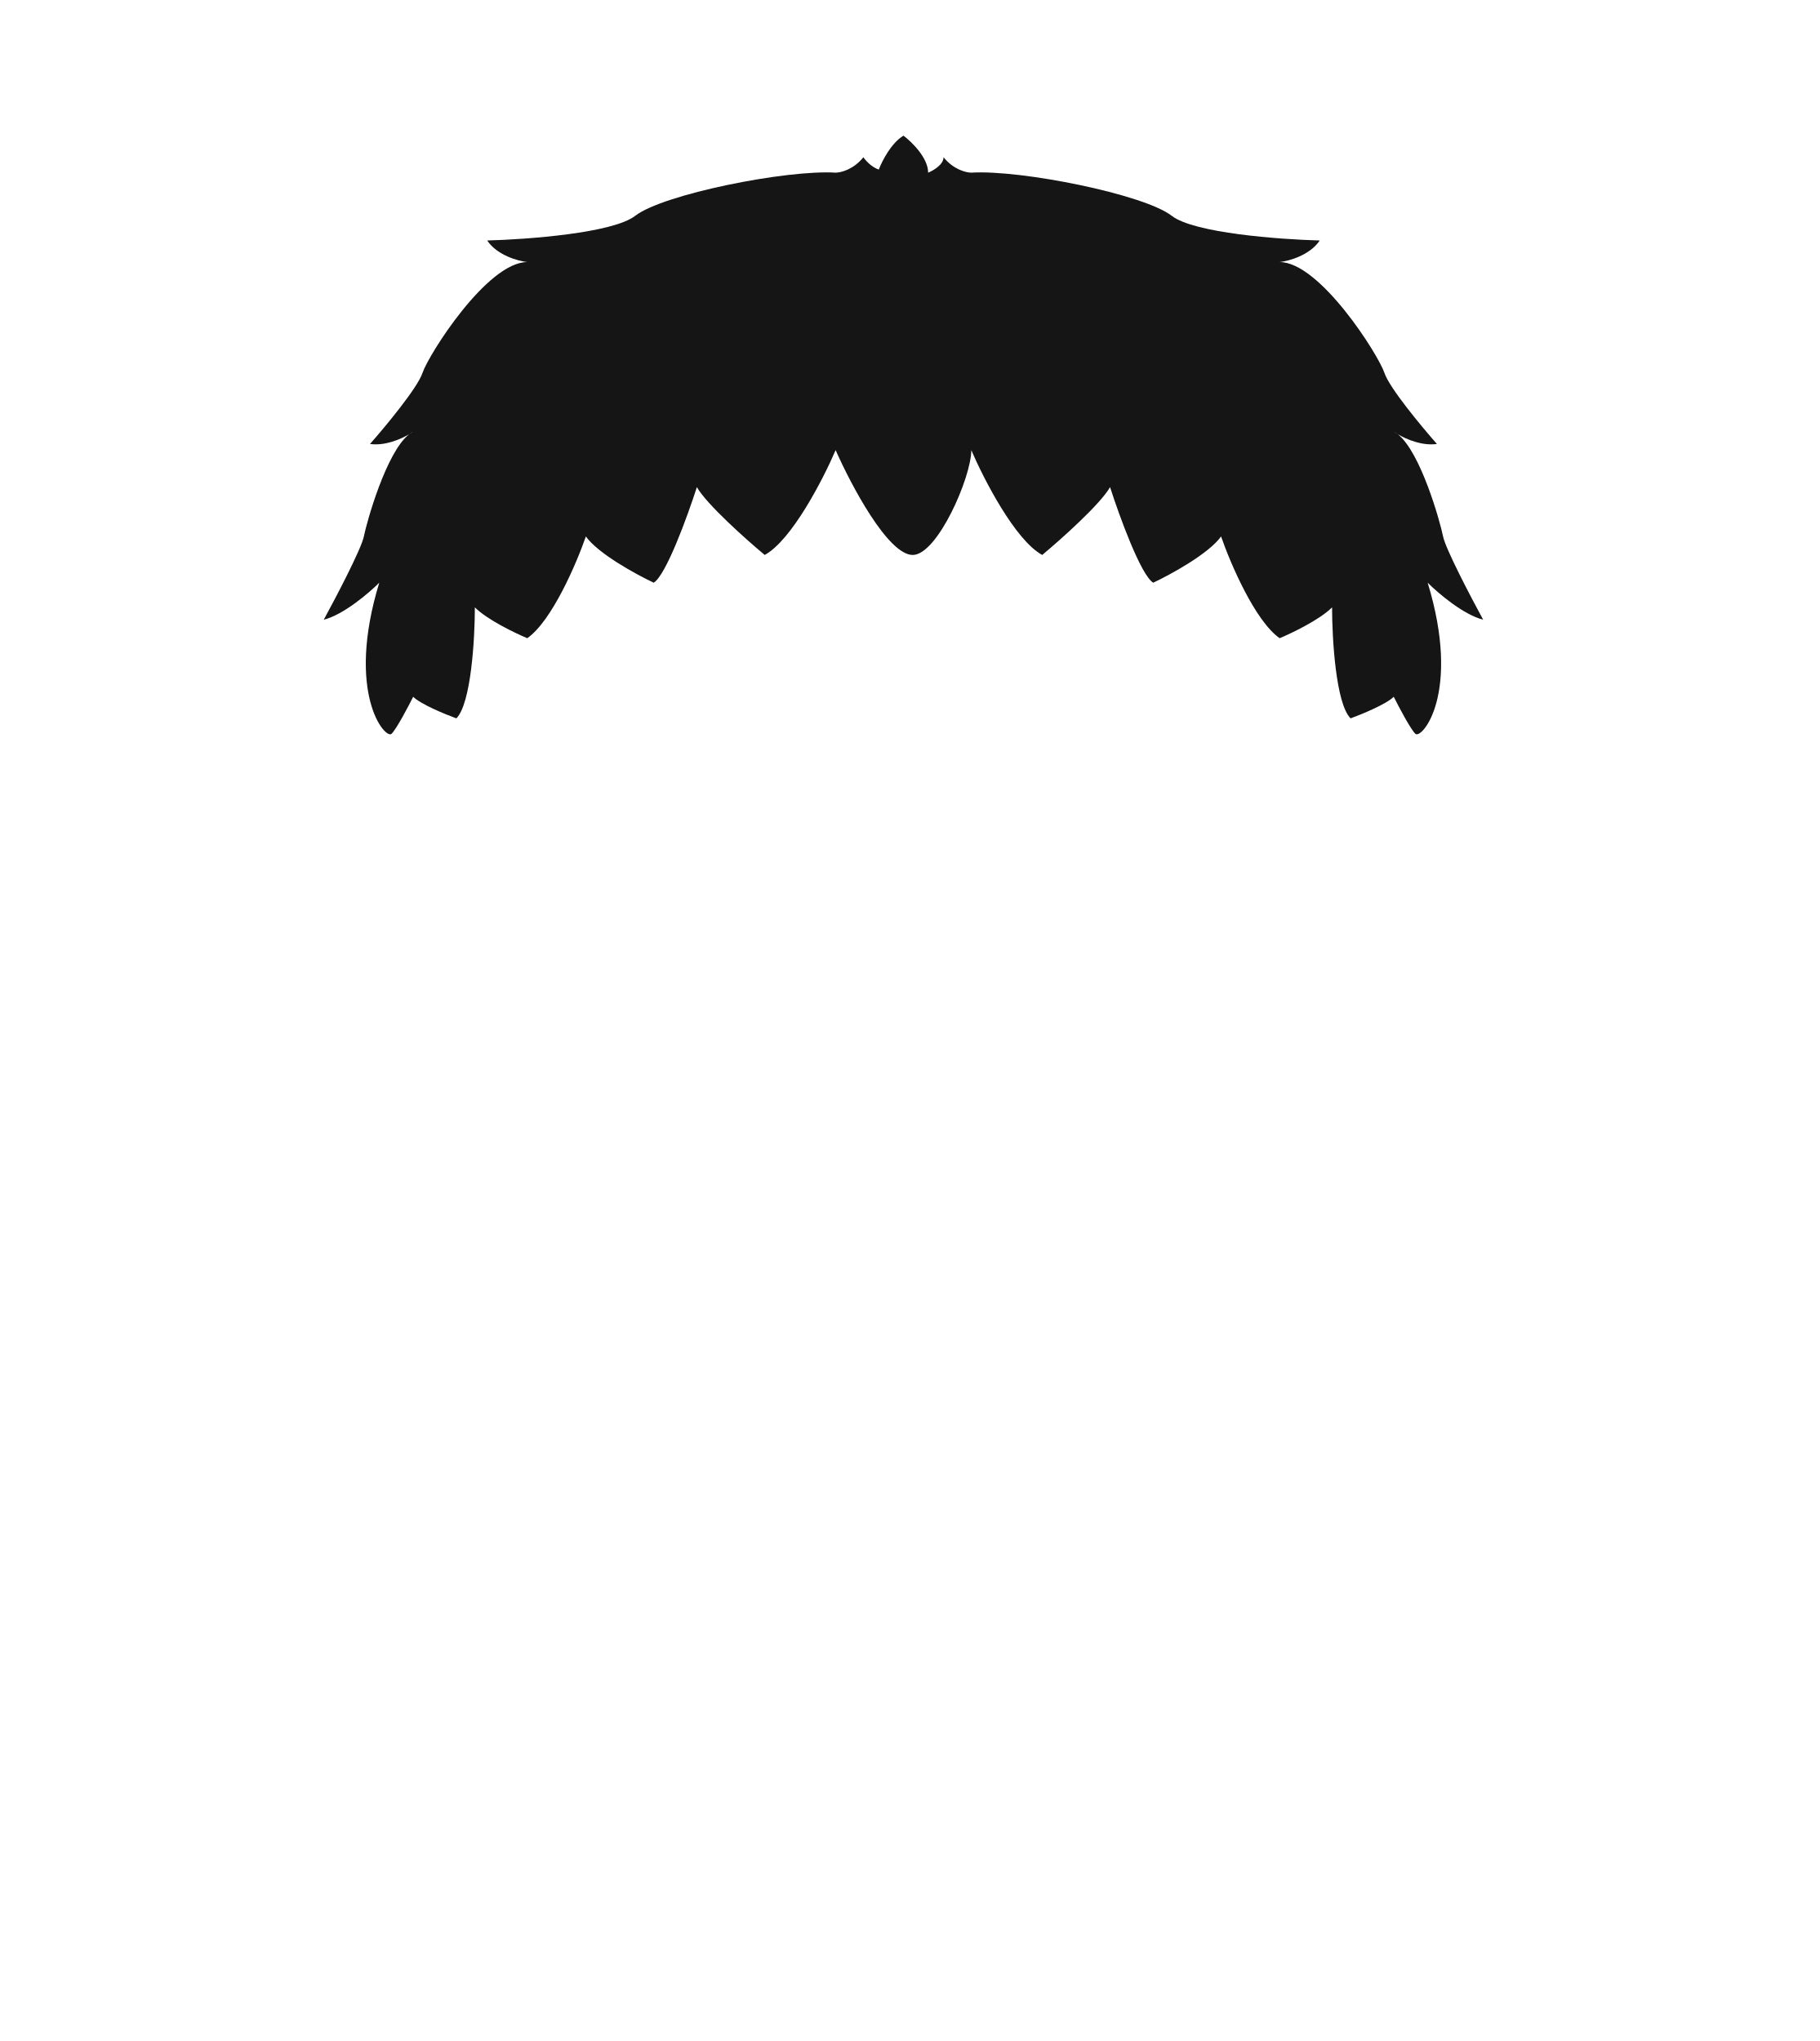
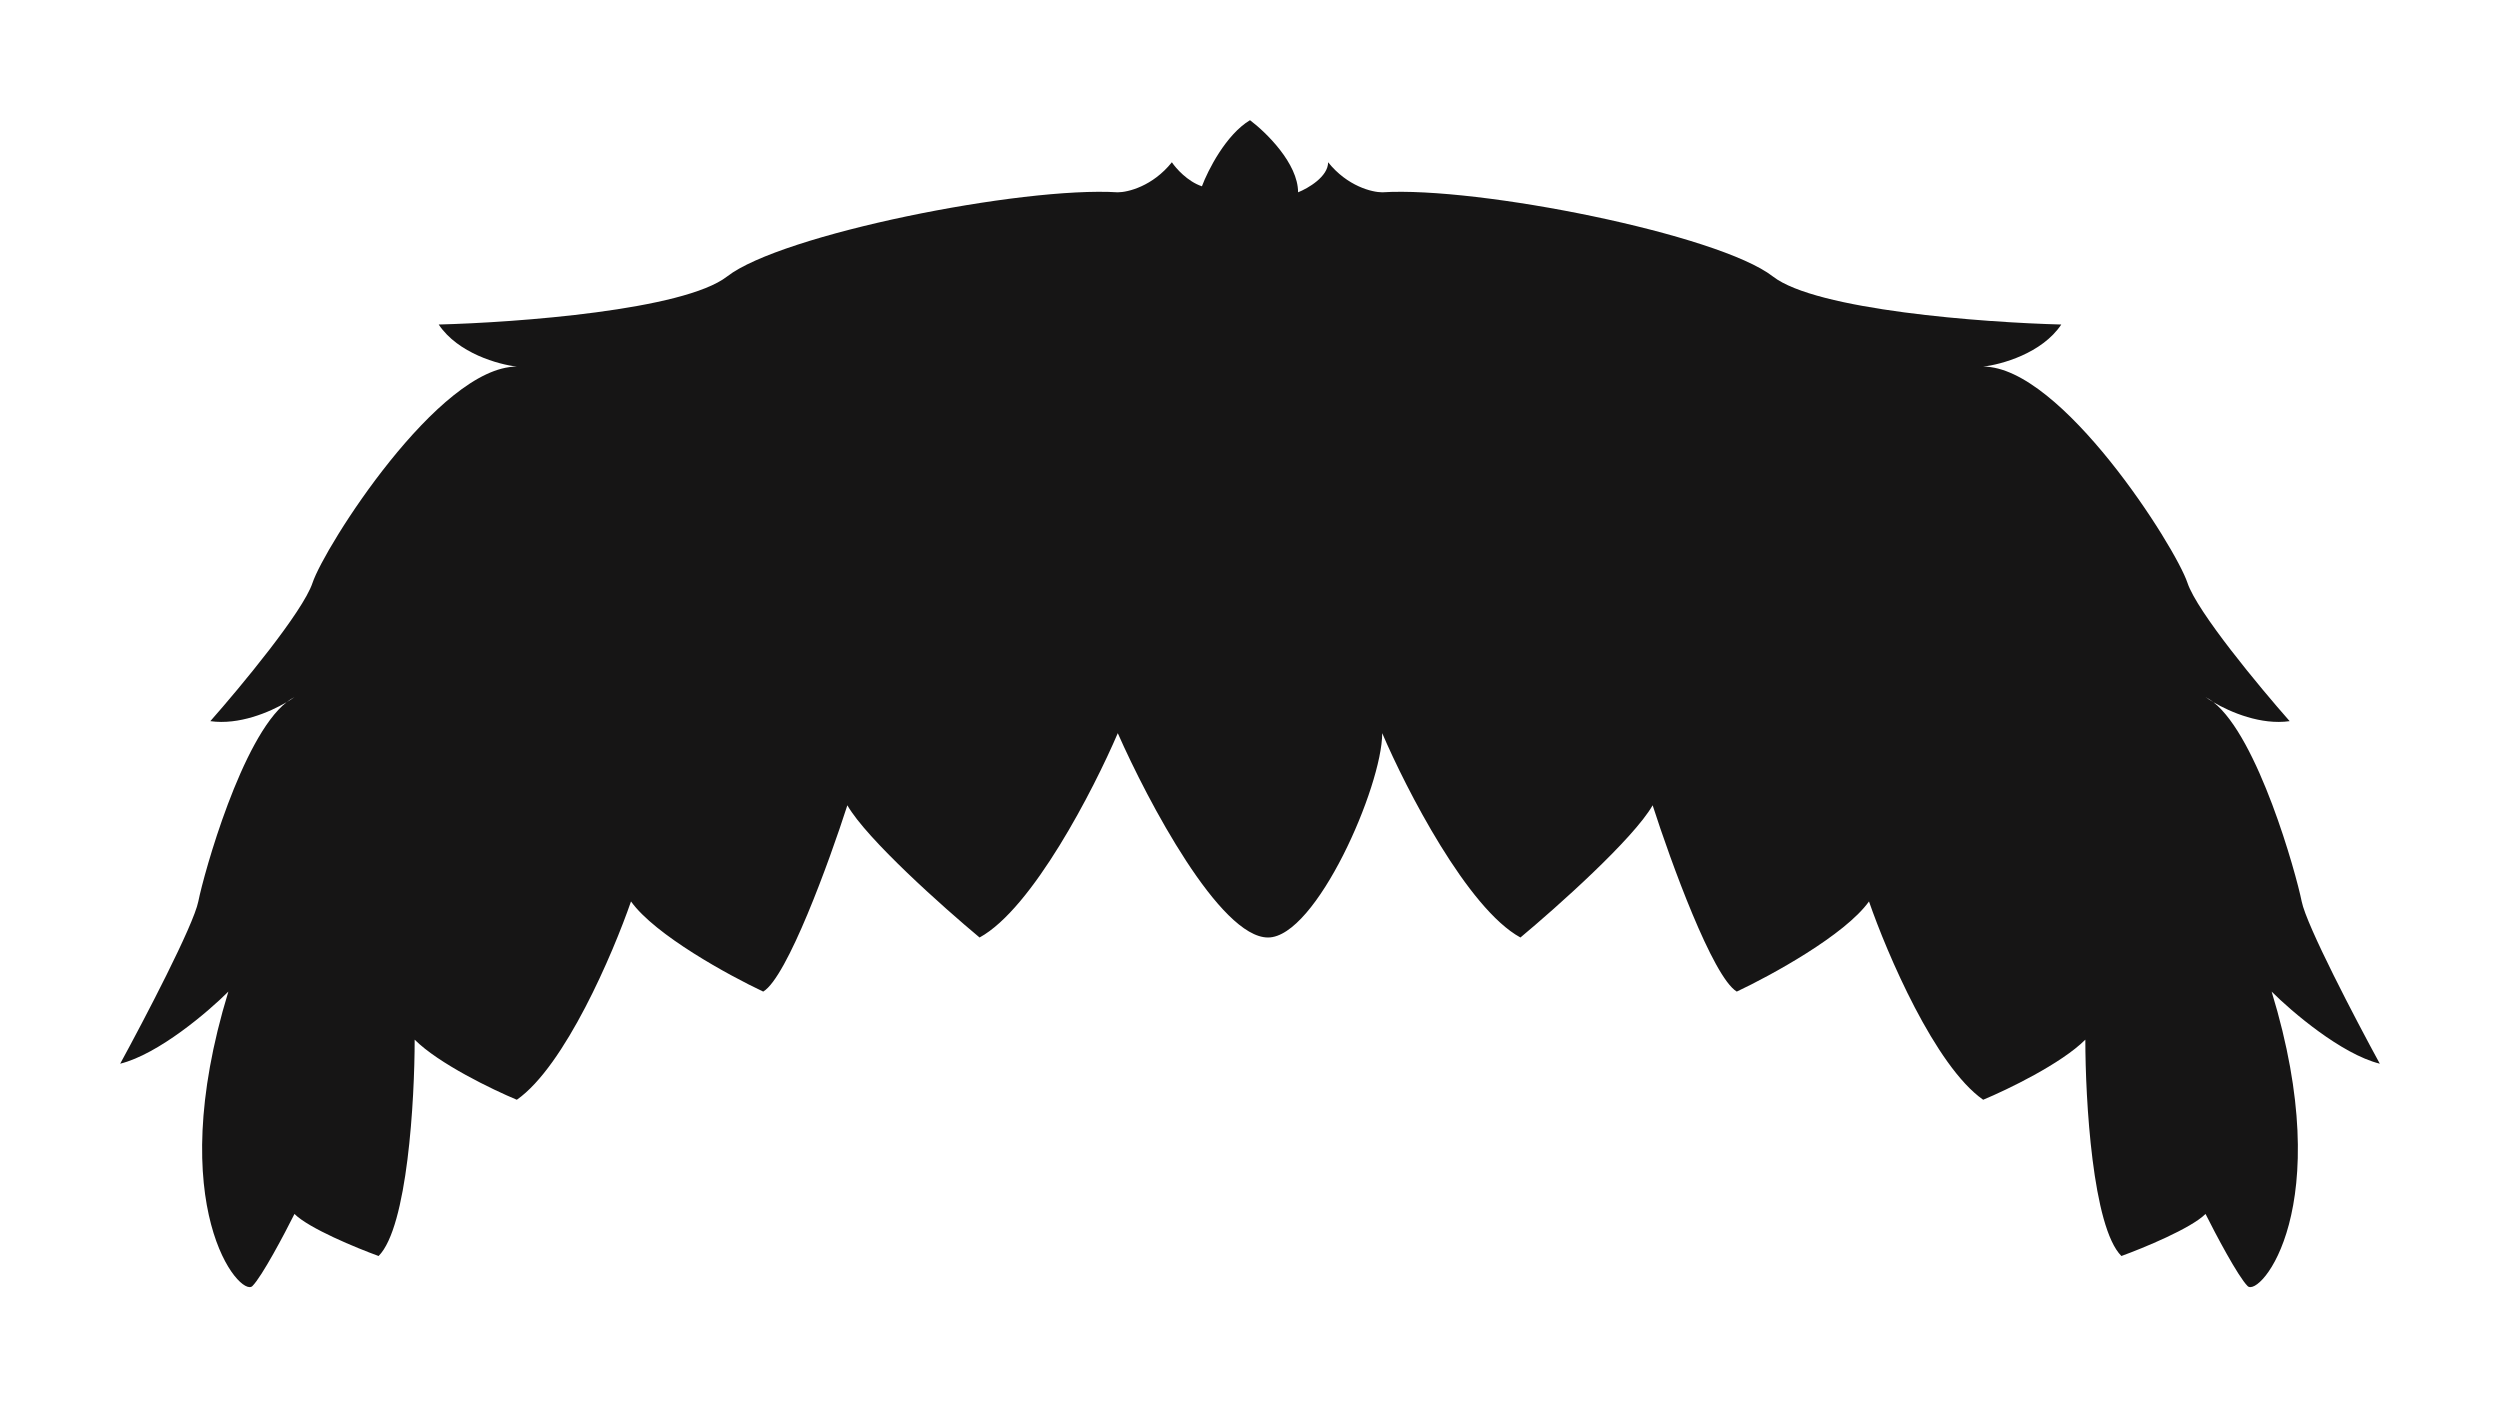
- <svg xmlns="http://www.w3.org/2000/svg" width="295" height="331" viewBox="0 0 295 331" fill="none">
-   <path d="M226.655 70.422C226.439 70.252 226.22 70.11 226 70C226.178 70.127 226.399 70.271 226.655 70.422Z" fill="#161515" />
-   <path d="M124 90C128.4 87.6 133.5 77.667 135.5 73C138 78.667 144 90 148 90C152 90 157.5 77.4 157.5 73C159.5 77.667 164.6 87.6 169 90C172 87.5 178.4 81.8 180 79C181.5 83.667 185 93.3 187 94.5C189.833 93.167 196 89.8 198 87C199.5 91.333 203.5 100.7 207.5 103.5C209.5 102.667 214 100.5 216 98.5C216 103.5 216.6 114.1 219 116.5C220.833 115.833 224.8 114.2 226 113C226.833 114.667 228.7 118.2 229.5 119C230.5 120 237 112.5 231.5 94.5C233.167 96.167 237.3 99.7 240.5 100.5C238.5 96.833 234.4 89 234 87C233.528 84.638 230.376 73.346 226.655 70.422C226.399 70.271 226.178 70.127 226 70C226.22 70.11 226.439 70.252 226.655 70.422C228.085 71.265 230.626 72.339 233 72C230.5 69.167 225.3 62.9 224.5 60.5C223.5 57.5 214 42.5 207.5 42.5C209 42.333 212.4 41.4 214 39C207.5 38.833 193.6 37.8 190 35C185.5 31.5 165.5 27.5 157.5 28C156.667 28 154.6 27.5 153 25.5C153 26.7 151.333 27.667 150.5 28C150.5 25.6 147.833 23 146.5 22C144.5 23.2 143 26.167 142.5 27.5C141.3 27.1 140.333 26 140 25.5C138.4 27.5 136.333 28 135.5 28C127.5 27.5 107.5 31.5 103 35C99.4 37.8 85.5 38.833 79 39C80.6 41.4 84 42.333 85.5 42.5C79 42.5 69.5 57.5 68.5 60.5C67.7 62.9 62.5 69.167 60 72C62.374 72.339 64.915 71.265 66.345 70.422C66.561 70.252 66.78 70.11 67 70C66.822 70.127 66.601 70.271 66.345 70.422C62.624 73.346 59.472 84.638 59 87C58.6 89 54.5 96.833 52.5 100.5C55.7 99.7 59.833 96.167 61.5 94.5C56 112.5 62.5 120 63.5 119C64.3 118.2 66.167 114.667 67 113C68.2 114.2 72.167 115.833 74 116.5C76.4 114.1 77 103.5 77 98.5C79 100.5 83.5 102.667 85.5 103.5C89.5 100.7 93.5 91.333 95 87C97 89.8 103.167 93.167 106 94.5C108 93.3 111.5 83.667 113 79C114.6 81.8 121 87.5 124 90Z" fill="#161515" />
+ <svg xmlns="http://www.w3.org/2000/svg" width="208" height="117" viewBox="0 0 208 117" fill="none">
+   <path d="M124 90C128.4 87.6 133.5 77.667 135.5 73C138 78.667 144 90 148 90C152 90 157.5 77.4 157.5 73C159.5 77.667 164.6 87.6 169 90C172 87.5 178.4 81.8 180 79C181.5 83.667 185 93.3 187 94.5C189.833 93.167 196 89.8 198 87C199.5 91.333 203.5 100.7 207.5 103.5C209.5 102.667 214 100.5 216 98.5C216 103.5 216.6 114.1 219 116.5C220.833 115.833 224.8 114.2 226 113C226.833 114.667 228.7 118.2 229.5 119C230.5 120 237 112.5 231.5 94.5C233.167 96.167 237.3 99.7 240.5 100.5C238.5 96.833 234.4 89 234 87C233.528 84.638 230.376 73.346 226.655 70.422C226.399 70.271 226.178 70.127 226 70C226.22 70.11 226.439 70.252 226.655 70.422C228.085 71.265 230.626 72.339 233 72C230.5 69.167 225.3 62.9 224.5 60.5C223.5 57.5 214 42.5 207.5 42.5C209 42.333 212.4 41.4 214 39C207.5 38.833 193.6 37.8 190 35C185.5 31.5 165.5 27.5 157.5 28C156.667 28 154.6 27.5 153 25.5C153 26.7 151.333 27.667 150.5 28C150.5 25.6 147.833 23 146.5 22C144.5 23.2 143 26.167 142.5 27.5C141.3 27.1 140.333 26 140 25.5C138.4 27.5 136.333 28 135.5 28C127.5 27.5 107.5 31.5 103 35C99.4 37.8 85.5 38.833 79 39C80.6 41.4 84 42.333 85.5 42.5C79 42.5 69.5 57.5 68.5 60.5C67.7 62.9 62.5 69.167 60 72C62.374 72.339 64.915 71.265 66.345 70.422C66.561 70.252 66.78 70.11 67 70C66.822 70.127 66.601 70.271 66.345 70.422C62.624 73.346 59.472 84.638 59 87C58.6 89 54.5 96.833 52.5 100.5C55.7 99.7 59.833 96.167 61.5 94.5C56 112.5 62.5 120 63.5 119C64.3 118.2 66.167 114.667 67 113C68.2 114.2 72.167 115.833 74 116.5C76.4 114.1 77 103.5 77 98.5C79 100.5 83.5 102.667 85.5 103.5C89.5 100.7 93.5 91.333 95 87C97 89.8 103.167 93.167 106 94.5C108 93.3 111.5 83.667 113 79C114.6 81.8 121 87.5 124 90Z" fill="#161515" transform="translate(-42.5, -12)" />
</svg>
